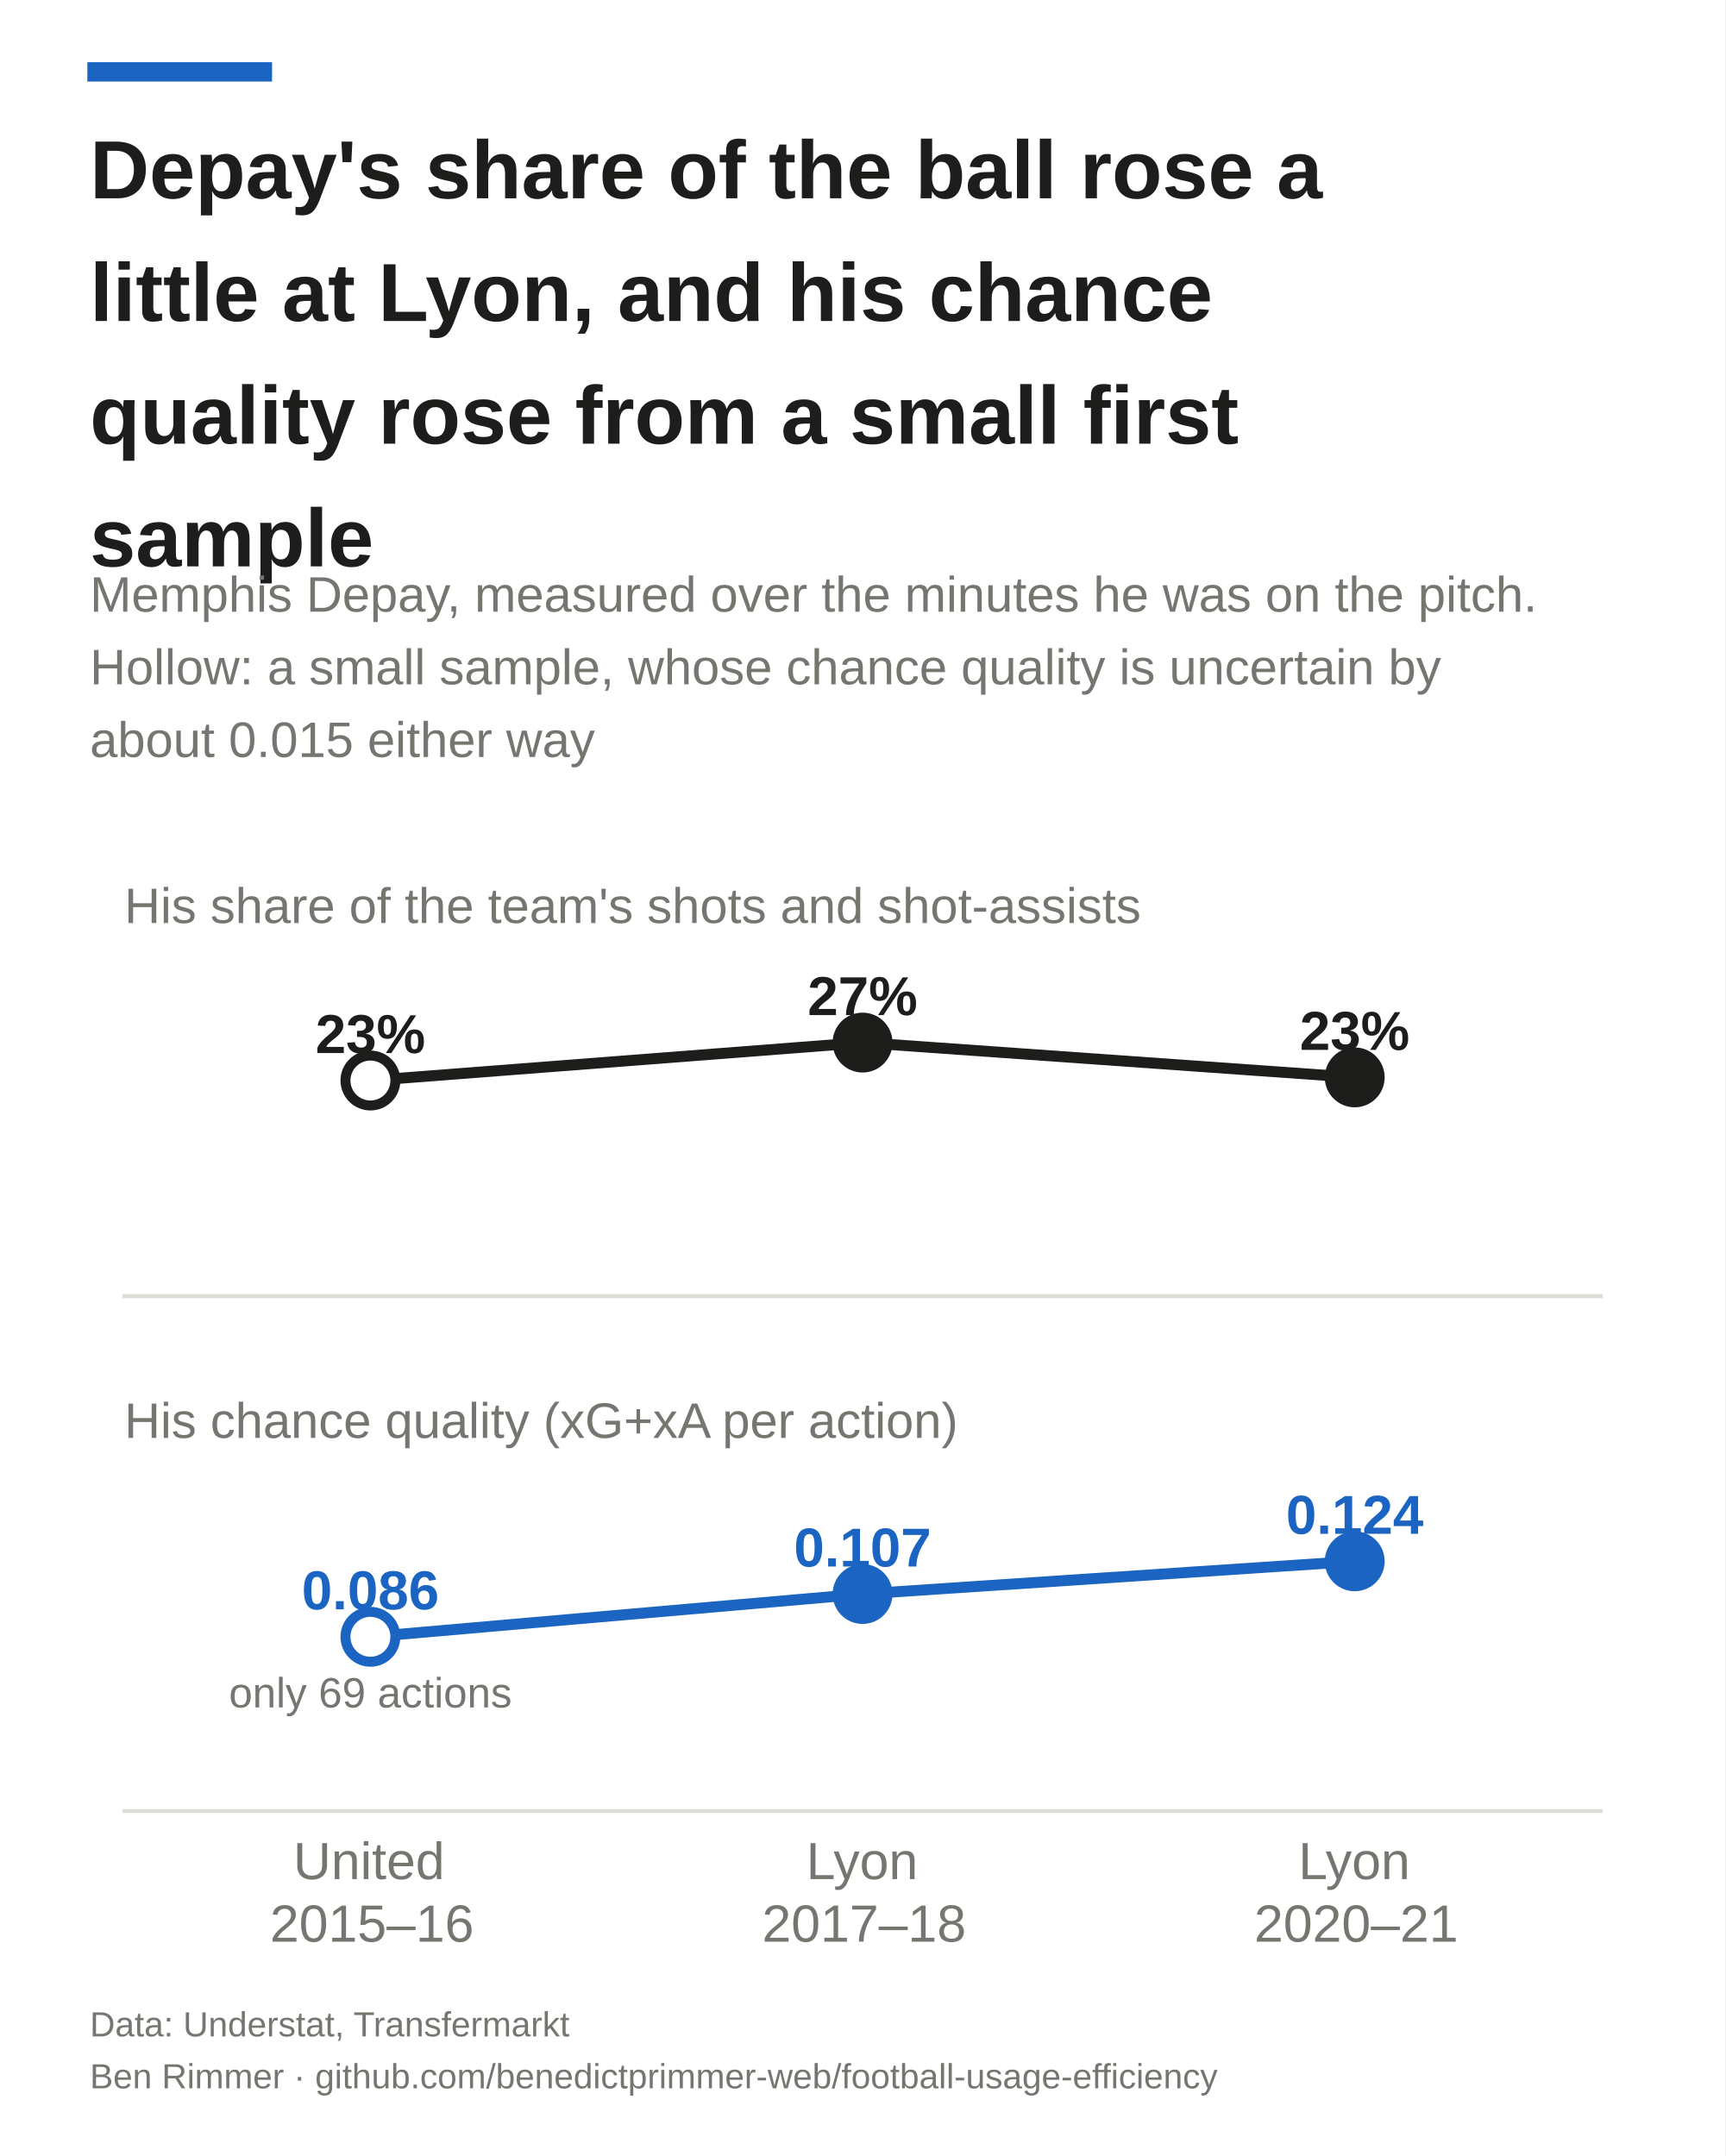
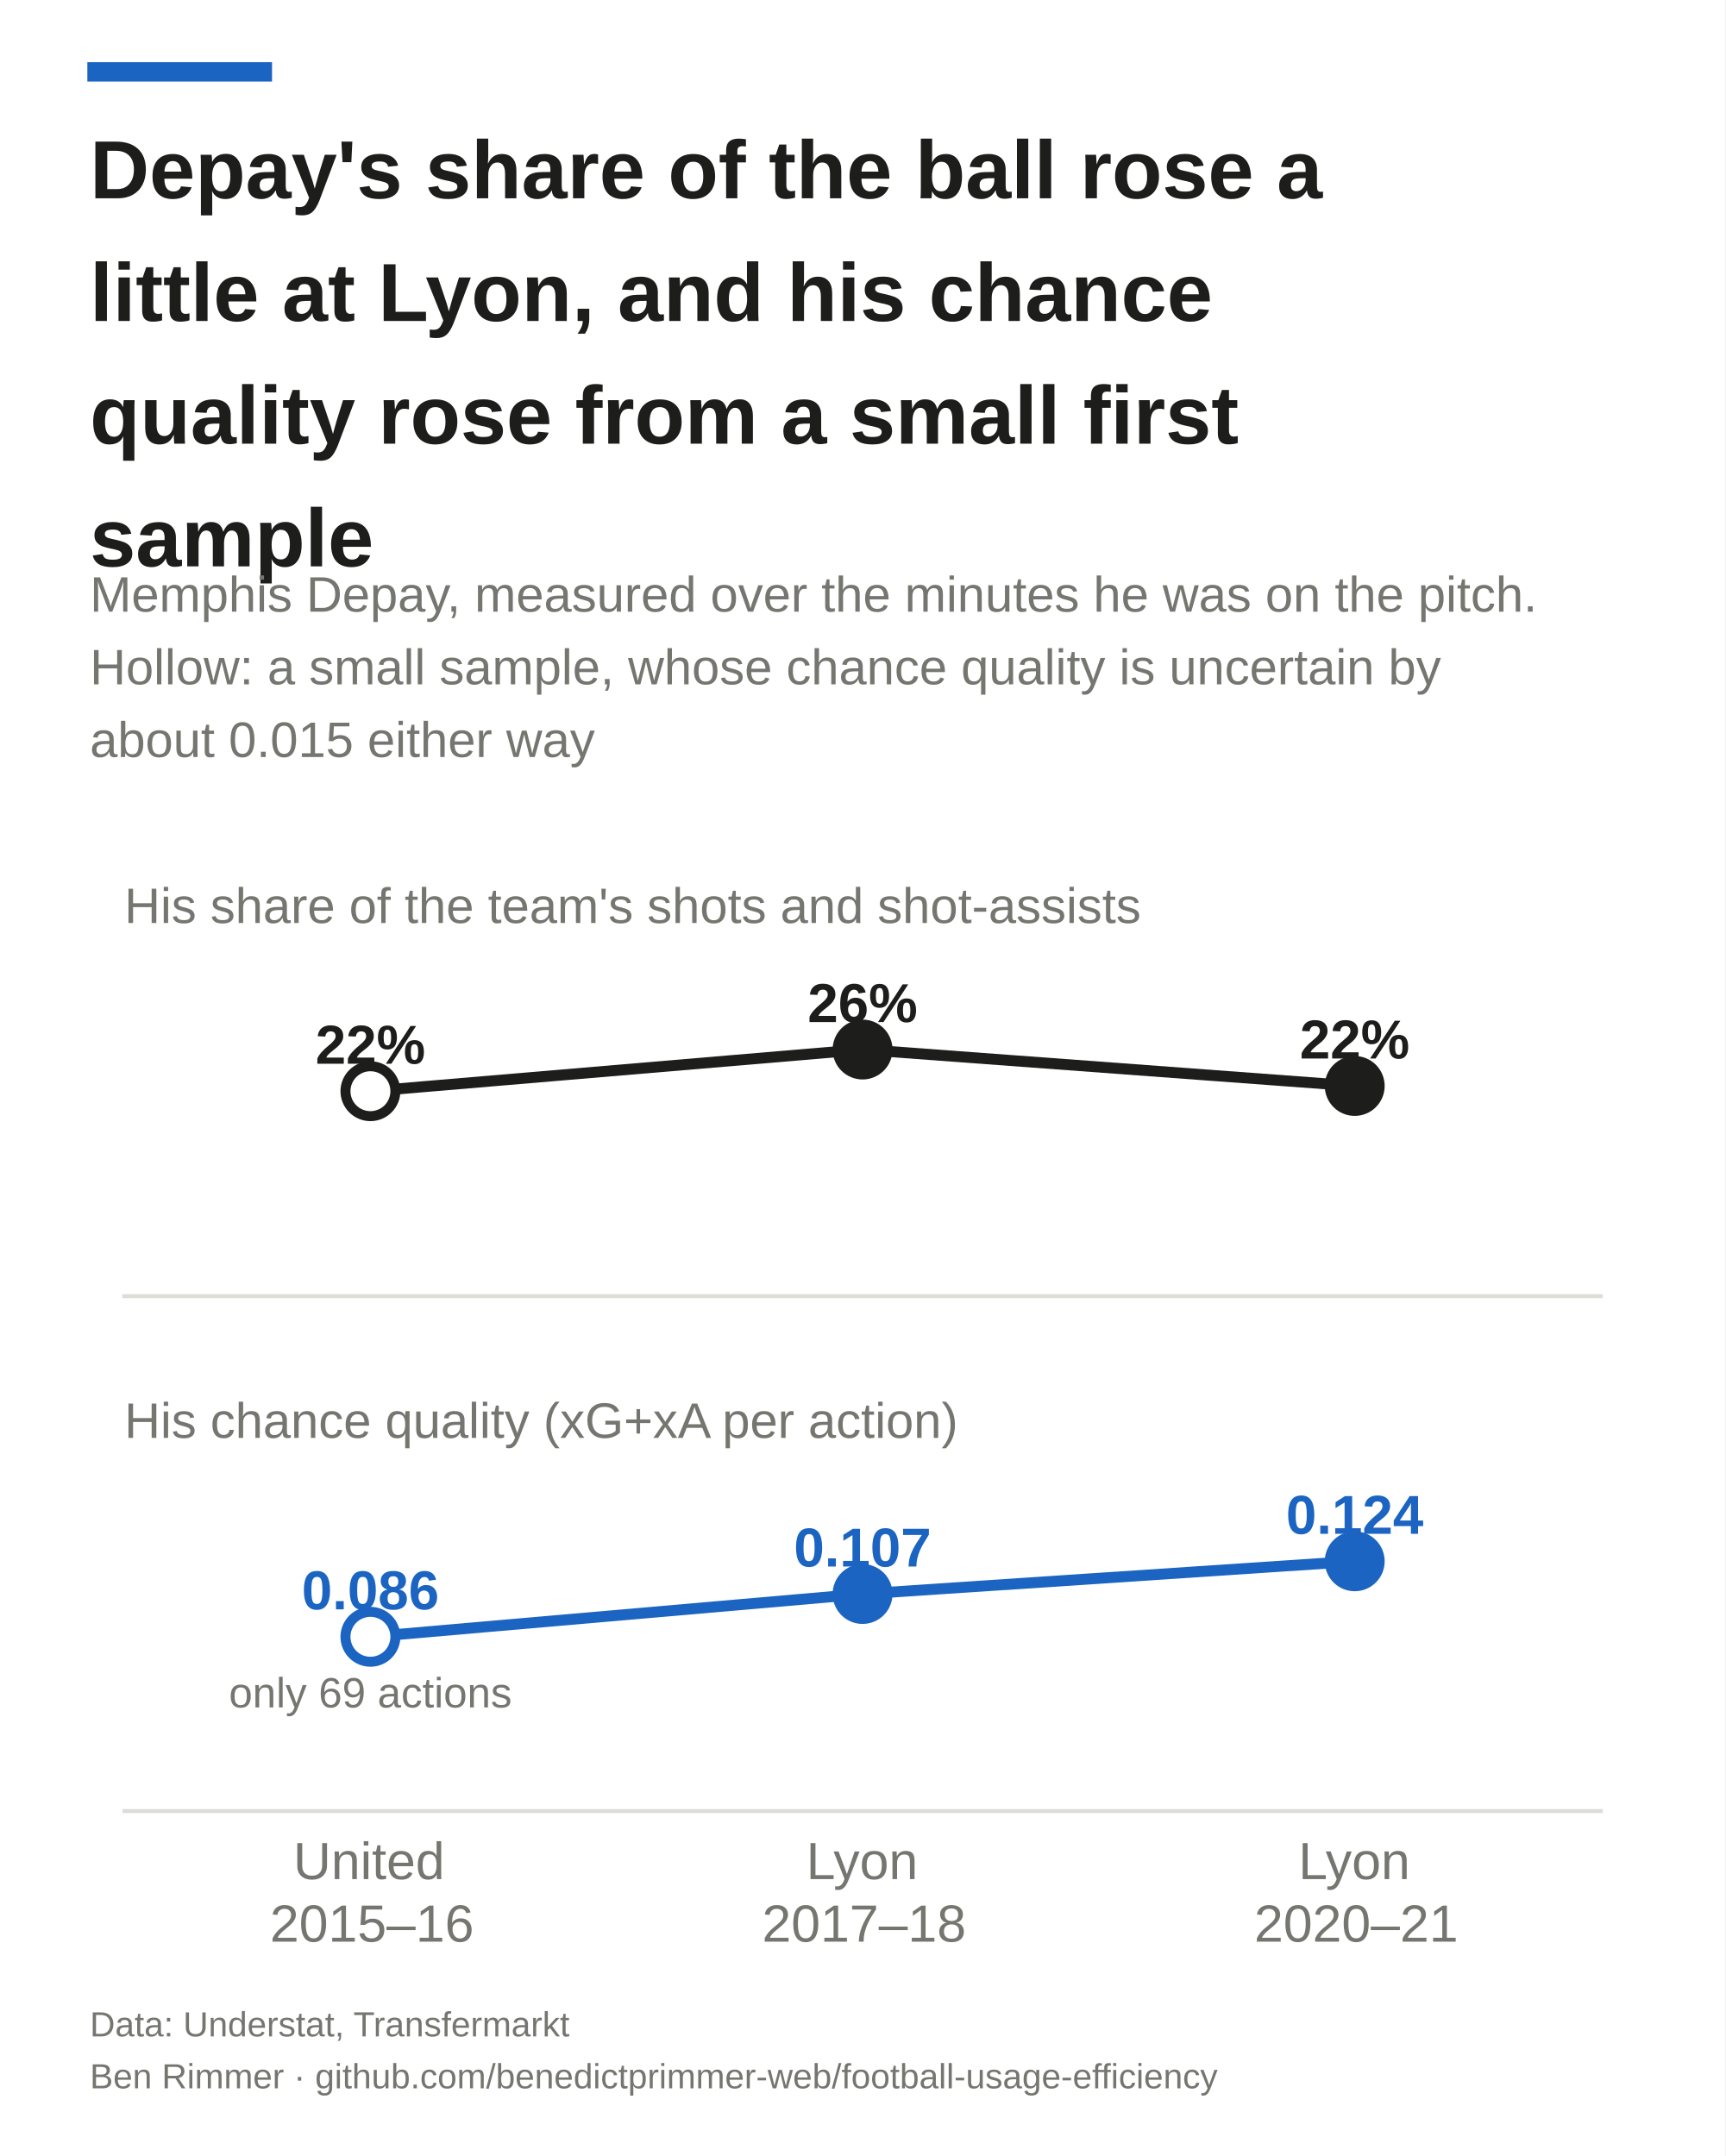
<svg xmlns="http://www.w3.org/2000/svg" xmlns:xlink="http://www.w3.org/1999/xlink" width="345.6pt" height="432pt" viewBox="0 0 345.6 432" version="1.1">
  <defs>
    <style type="text/css">*{stroke-linejoin: round; stroke-linecap: butt}</style>
  </defs>
  <g id="figure_1">
    <g id="patch_1">
      <path d="M 0 432  L 345.6 432  L 345.6 0  L 0 0  z " style="fill: #ffffff" />
    </g>
    <g id="axes_1">
      <g id="patch_2">
        <path d="M 24.912 259.718  L 320.688 259.718  L 320.688 190.944  L 24.912 190.944  z " style="fill: #ffffff" />
      </g>
      <g id="line2d_1">
-         <path d="M 74.208 216.505  L 172.8 208.902  L 271.392 215.875  " clip-path="url(#p5ed8379828)" style="fill: none; stroke: #1d1d1b; stroke-width: 2.2; stroke-linecap: square" />
+         <path d="M 74.208 218.645  L 172.8 210.296  L 271.392 217.594  " clip-path="url(#p5ed8379828)" style="fill: none; stroke: #1d1d1b; stroke-width: 2.2; stroke-linecap: square" />
      </g>
      <g id="matplotlib.axis_1">
        <g id="xtick_1">
          <g id="line2d_2" />
        </g>
        <g id="xtick_2">
          <g id="line2d_3" />
        </g>
        <g id="xtick_3">
          <g id="line2d_4" />
        </g>
      </g>
      <g id="matplotlib.axis_2" />
      <g id="line2d_5">
        <defs>
          <path id="m2c09d626aa" d="M 0 5  C 1.326 5 2.598 4.473 3.536 3.536  C 4.473 2.598 5 1.326 5 0  C 5 -1.326 4.473 -2.598 3.536 -3.536  C 2.598 -4.473 1.326 -5 0 -5  C -1.326 -5 -2.598 -4.473 -3.536 -3.536  C -4.473 -2.598 -5 -1.326 -5 0  C -5 1.326 -4.473 2.598 -3.536 3.536  C -2.598 4.473 -1.326 5 0 5  z " style="stroke: #1d1d1b; stroke-width: 2" />
        </defs>
        <g clip-path="url(#p5ed8379828)">
-           <use xlink:href="#m2c09d626aa" x="74.208" y="216.505" style="fill: #ffffff; stroke: #1d1d1b; stroke-width: 2" />
+           <use xlink:href="#m2c09d626aa" x="74.208" y="218.645" style="fill: #ffffff; stroke: #1d1d1b; stroke-width: 2" />
        </g>
      </g>
      <g id="line2d_6">
        <defs>
          <path id="mcaf456e62e" d="M 0 5  C 1.326 5 2.598 4.473 3.536 3.536  C 4.473 2.598 5 1.326 5 0  C 5 -1.326 4.473 -2.598 3.536 -3.536  C 2.598 -4.473 1.326 -5 0 -5  C -1.326 -5 -2.598 -4.473 -3.536 -3.536  C -4.473 -2.598 -5 -1.326 -5 0  C -5 1.326 -4.473 2.598 -3.536 3.536  C -2.598 4.473 -1.326 5 0 5  z " style="stroke: #1d1d1b; stroke-width: 2" />
        </defs>
        <g clip-path="url(#p5ed8379828)">
-           <use xlink:href="#mcaf456e62e" x="172.8" y="208.902" style="fill: #1d1d1b; stroke: #1d1d1b; stroke-width: 2" />
+           <use xlink:href="#mcaf456e62e" x="172.8" y="210.296" style="fill: #1d1d1b; stroke: #1d1d1b; stroke-width: 2" />
        </g>
      </g>
      <g id="line2d_7">
        <g clip-path="url(#p5ed8379828)">
-           <use xlink:href="#mcaf456e62e" x="271.392" y="215.875" style="fill: #1d1d1b; stroke: #1d1d1b; stroke-width: 2" />
+           <use xlink:href="#mcaf456e62e" x="271.392" y="217.594" style="fill: #1d1d1b; stroke: #1d1d1b; stroke-width: 2" />
        </g>
      </g>
      <g id="patch_3">
        <path d="M 24.912 259.718  L 320.688 259.718  " style="fill: none; stroke: #dddcd7; stroke-width: 0.8; stroke-linejoin: miter; stroke-linecap: square" />
      </g>
      <g id="text_1">
-         <text style="font-weight: 700; font-size: 11px; font-family: 'Helvetica Neue', 'Arial', 'DejaVu Sans'; text-anchor: middle; fill: #1d1d1b" x="74.208" y="211.003" transform="rotate(-0 74.208 211.0032)">23%</text>
+         <text style="font-weight: 700; font-size: 11px; font-family: 'Helvetica Neue', 'Arial', 'DejaVu Sans'; text-anchor: middle; fill: #1d1d1b" x="74.208" y="213.143" transform="rotate(-0 74.208 213.1428)">22%</text>
      </g>
      <g id="text_2">
-         <text style="font-weight: 700; font-size: 11px; font-family: 'Helvetica Neue', 'Arial', 'DejaVu Sans'; text-anchor: middle; fill: #1d1d1b" x="172.8" y="203.4" transform="rotate(-0 172.8 203.3998)">27%</text>
+         <text style="font-weight: 700; font-size: 11px; font-family: 'Helvetica Neue', 'Arial', 'DejaVu Sans'; text-anchor: middle; fill: #1d1d1b" x="172.8" y="204.794" transform="rotate(-0 172.8 204.7944)">26%</text>
      </g>
      <g id="text_3">
-         <text style="font-weight: 700; font-size: 11px; font-family: 'Helvetica Neue', 'Arial', 'DejaVu Sans'; text-anchor: middle; fill: #1d1d1b" x="271.392" y="210.373" transform="rotate(-0 271.392 210.3728)">23%</text>
+         <text style="font-weight: 700; font-size: 11px; font-family: 'Helvetica Neue', 'Arial', 'DejaVu Sans'; text-anchor: middle; fill: #1d1d1b" x="271.392" y="212.092" transform="rotate(-0 271.392 212.0921)">22%</text>
      </g>
      <g id="text_4">
        <text style="font-size: 10px; font-family: 'Helvetica Neue', 'Arial', 'DejaVu Sans'; text-anchor: start; fill: #767671" x="24.912" y="184.944" transform="rotate(-0 24.912 184.944)">His share of the team's shots and shot-assists</text>
      </g>
    </g>
    <g id="axes_2">
      <g id="patch_4">
        <path d="M 24.912 362.88  L 320.688 362.88  L 320.688 294.106  L 24.912 294.106  z " style="fill: #ffffff" />
      </g>
      <g id="line2d_8">
        <path d="M 74.208 327.967  L 172.8 319.39  L 271.392 312.837  " clip-path="url(#p95d43a95eb)" style="fill: none; stroke: #1b64c2; stroke-width: 2.2; stroke-linecap: square" />
      </g>
      <g id="matplotlib.axis_3">
        <g id="xtick_4">
          <g id="line2d_9" />
          <g id="text_5">
            <text style="font-size: 10.5px; font-family: 'Helvetica Neue', 'Arial', 'DejaVu Sans'; fill: #767671" transform="translate(58.74675 376.523)">United</text>
            <text style="font-size: 10.5px; font-family: 'Helvetica Neue', 'Arial', 'DejaVu Sans'; fill: #767671" transform="translate(54.07097 389.0495)">2015–16</text>
          </g>
        </g>
        <g id="xtick_5">
          <g id="line2d_10" />
          <g id="text_6">
            <text style="font-size: 10.5px; font-family: 'Helvetica Neue', 'Arial', 'DejaVu Sans'; fill: #767671" transform="translate(161.5182 376.523)">Lyon</text>
            <text style="font-size: 10.5px; font-family: 'Helvetica Neue', 'Arial', 'DejaVu Sans'; fill: #767671" transform="translate(152.663 389.0495)">2017–18</text>
          </g>
        </g>
        <g id="xtick_6">
          <g id="line2d_11" />
          <g id="text_7">
            <text style="font-size: 10.5px; font-family: 'Helvetica Neue', 'Arial', 'DejaVu Sans'; fill: #767671" transform="translate(260.1102 376.523)">Lyon</text>
            <text style="font-size: 10.5px; font-family: 'Helvetica Neue', 'Arial', 'DejaVu Sans'; fill: #767671" transform="translate(251.255 389.0495)">2020–21</text>
          </g>
        </g>
      </g>
      <g id="matplotlib.axis_4" />
      <g id="line2d_12">
        <defs>
          <path id="med01c5577e" d="M 0 5  C 1.326 5 2.598 4.473 3.536 3.536  C 4.473 2.598 5 1.326 5 0  C 5 -1.326 4.473 -2.598 3.536 -3.536  C 2.598 -4.473 1.326 -5 0 -5  C -1.326 -5 -2.598 -4.473 -3.536 -3.536  C -4.473 -2.598 -5 -1.326 -5 0  C -5 1.326 -4.473 2.598 -3.536 3.536  C -2.598 4.473 -1.326 5 0 5  z " style="stroke: #1b64c2; stroke-width: 2" />
        </defs>
        <g clip-path="url(#p95d43a95eb)">
          <use xlink:href="#med01c5577e" x="74.208" y="327.967" style="fill: #ffffff; stroke: #1b64c2; stroke-width: 2" />
        </g>
      </g>
      <g id="line2d_13">
        <defs>
          <path id="m51ab2af840" d="M 0 5  C 1.326 5 2.598 4.473 3.536 3.536  C 4.473 2.598 5 1.326 5 0  C 5 -1.326 4.473 -2.598 3.536 -3.536  C 2.598 -4.473 1.326 -5 0 -5  C -1.326 -5 -2.598 -4.473 -3.536 -3.536  C -4.473 -2.598 -5 -1.326 -5 0  C -5 1.326 -4.473 2.598 -3.536 3.536  C -2.598 4.473 -1.326 5 0 5  z " style="stroke: #1b64c2; stroke-width: 2" />
        </defs>
        <g clip-path="url(#p95d43a95eb)">
          <use xlink:href="#m51ab2af840" x="172.8" y="319.39" style="fill: #1b64c2; stroke: #1b64c2; stroke-width: 2" />
        </g>
      </g>
      <g id="line2d_14">
        <g clip-path="url(#p95d43a95eb)">
          <use xlink:href="#m51ab2af840" x="271.392" y="312.837" style="fill: #1b64c2; stroke: #1b64c2; stroke-width: 2" />
        </g>
      </g>
      <g id="patch_5">
        <path d="M 24.912 362.88  L 320.688 362.88  " style="fill: none; stroke: #dddcd7; stroke-width: 0.8; stroke-linejoin: miter; stroke-linecap: square" />
      </g>
      <g id="text_8">
        <text style="font-weight: 700; font-size: 11px; font-family: 'Helvetica Neue', 'Arial', 'DejaVu Sans'; text-anchor: middle; fill: #1b64c2" x="74.208" y="322.465" transform="rotate(-0 74.208 322.4649)">0.086</text>
      </g>
      <g id="text_9">
        <text style="font-weight: 700; font-size: 11px; font-family: 'Helvetica Neue', 'Arial', 'DejaVu Sans'; text-anchor: middle; fill: #1b64c2" x="172.8" y="313.888" transform="rotate(-0 172.8 313.8884)">0.107</text>
      </g>
      <g id="text_10">
        <text style="font-weight: 700; font-size: 11px; font-family: 'Helvetica Neue', 'Arial', 'DejaVu Sans'; text-anchor: middle; fill: #1b64c2" x="271.392" y="307.335" transform="rotate(-0 271.392 307.3346)">0.124</text>
      </g>
      <g id="text_11">
        <text style="font-size: 8.5px; font-family: 'Helvetica Neue', 'Arial', 'DejaVu Sans'; text-anchor: middle; fill: #767671" x="74.208" y="342.126" transform="rotate(-0 74.208 342.1263)">only 69 actions</text>
      </g>
      <g id="text_12">
        <text style="font-size: 10px; font-family: 'Helvetica Neue', 'Arial', 'DejaVu Sans'; text-anchor: start; fill: #767671" x="24.912" y="288.106" transform="rotate(-0 24.912 288.1056)">His chance quality (xG+xA per action)</text>
      </g>
    </g>
    <g id="patch_6">
      <path d="M 18 15.84  L 54 15.84  L 54 12.96  L 18 12.96  z " style="fill: #1b64c2; stroke: #1b64c2; stroke-linejoin: miter" />
    </g>
    <g id="text_13">
      <text style="font-weight: 700; font-size: 16.5px; font-family: 'Helvetica Neue', 'Arial', 'DejaVu Sans'; fill: #1d1d1b" transform="translate(18 39.73078)">Depay's share of the ball rose a</text>
      <text style="font-weight: 700; font-size: 16.5px; font-family: 'Helvetica Neue', 'Arial', 'DejaVu Sans'; fill: #1d1d1b" transform="translate(18 64.31578)">little at Lyon, and his chance</text>
      <text style="font-weight: 700; font-size: 16.5px; font-family: 'Helvetica Neue', 'Arial', 'DejaVu Sans'; fill: #1d1d1b" transform="translate(18 88.90078)">quality rose from a small first</text>
      <text style="font-weight: 700; font-size: 16.5px; font-family: 'Helvetica Neue', 'Arial', 'DejaVu Sans'; fill: #1d1d1b" transform="translate(18 113.4858)">sample</text>
    </g>
    <g id="text_14">
      <text style="font-size: 10px; font-family: 'Helvetica Neue', 'Arial', 'DejaVu Sans'; fill: #767671" transform="translate(18 122.5564)">Memphis Depay, measured over the minutes he was on the pitch.</text>
      <text style="font-size: 10px; font-family: 'Helvetica Neue', 'Arial', 'DejaVu Sans'; fill: #767671" transform="translate(18 137.1189)">Hollow: a small sample, whose chance quality is uncertain by</text>
      <text style="font-size: 10px; font-family: 'Helvetica Neue', 'Arial', 'DejaVu Sans'; fill: #767671" transform="translate(18 151.6814)">about 0.015 either way</text>
    </g>
    <g id="text_15">
      <text style="font-size: 7px; font-family: 'Helvetica Neue', 'Arial', 'DejaVu Sans'; fill: #767671" transform="translate(18 408.0341)">Data: Understat, Transfermarkt</text>
      <text style="font-size: 7px; font-family: 'Helvetica Neue', 'Arial', 'DejaVu Sans'; fill: #767671" transform="translate(18 418.4458)">Ben Rimmer · github.com/benedictprimmer-web/football-usage-efficiency</text>
    </g>
  </g>
  <defs>
    <clipPath id="p5ed8379828">
      <rect x="24.912" y="190.944" width="295.776" height="68.774" />
    </clipPath>
    <clipPath id="p95d43a95eb">
      <rect x="24.912" y="294.106" width="295.776" height="68.774" />
    </clipPath>
  </defs>
</svg>
